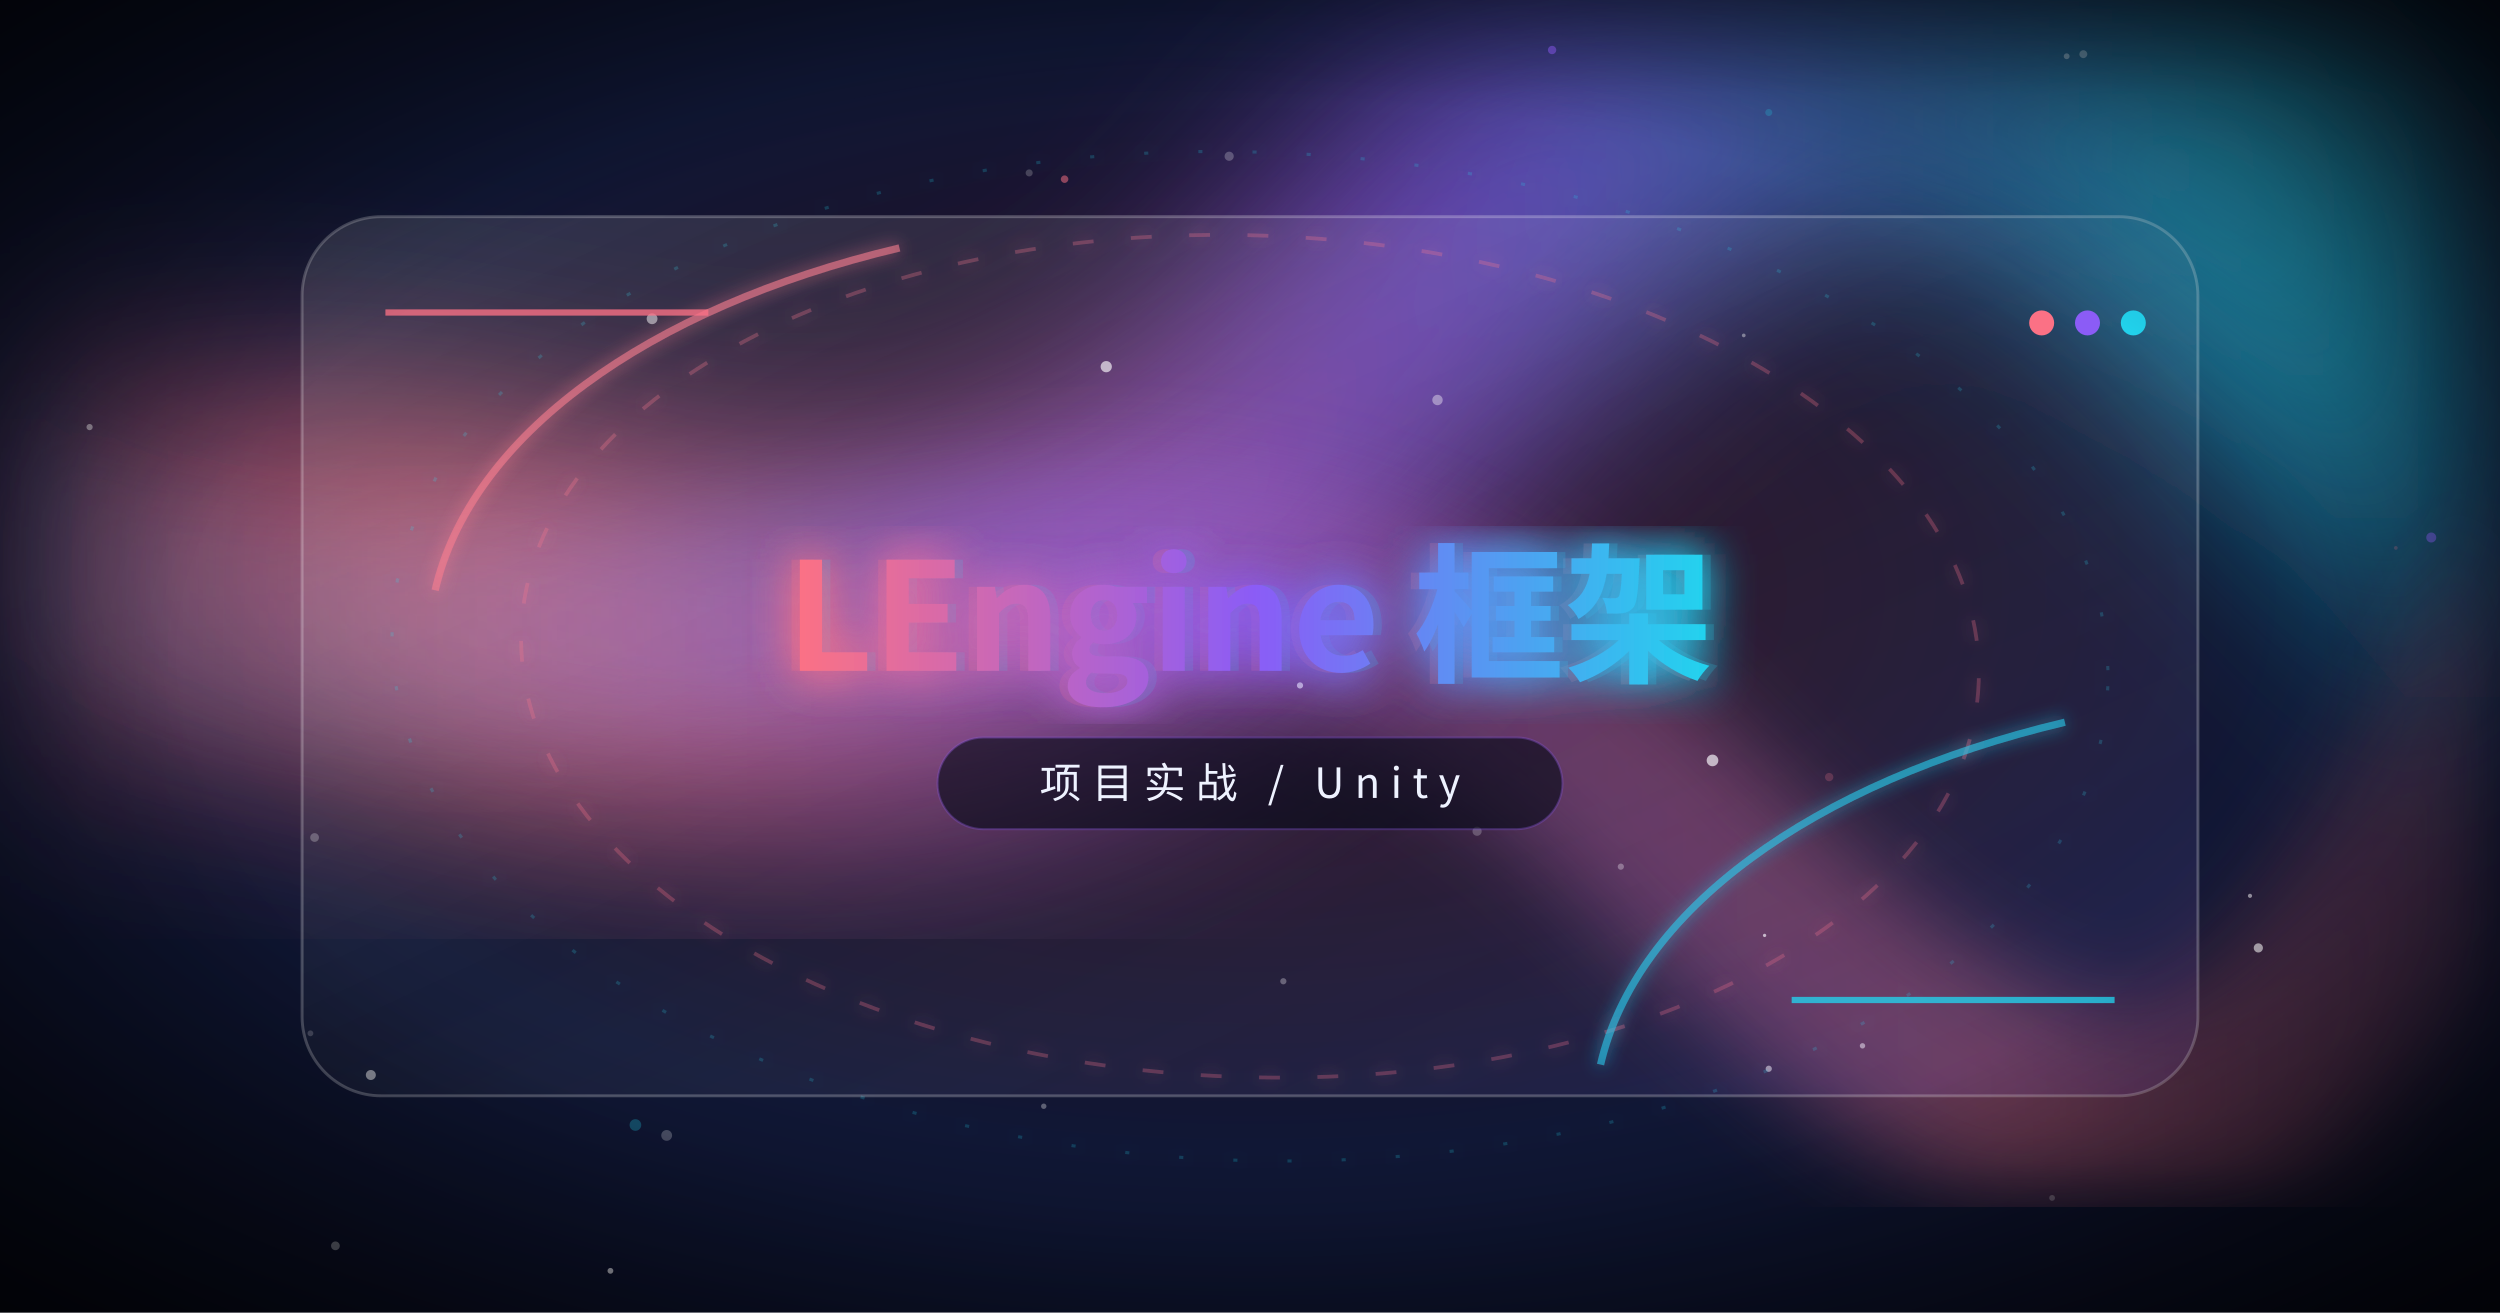
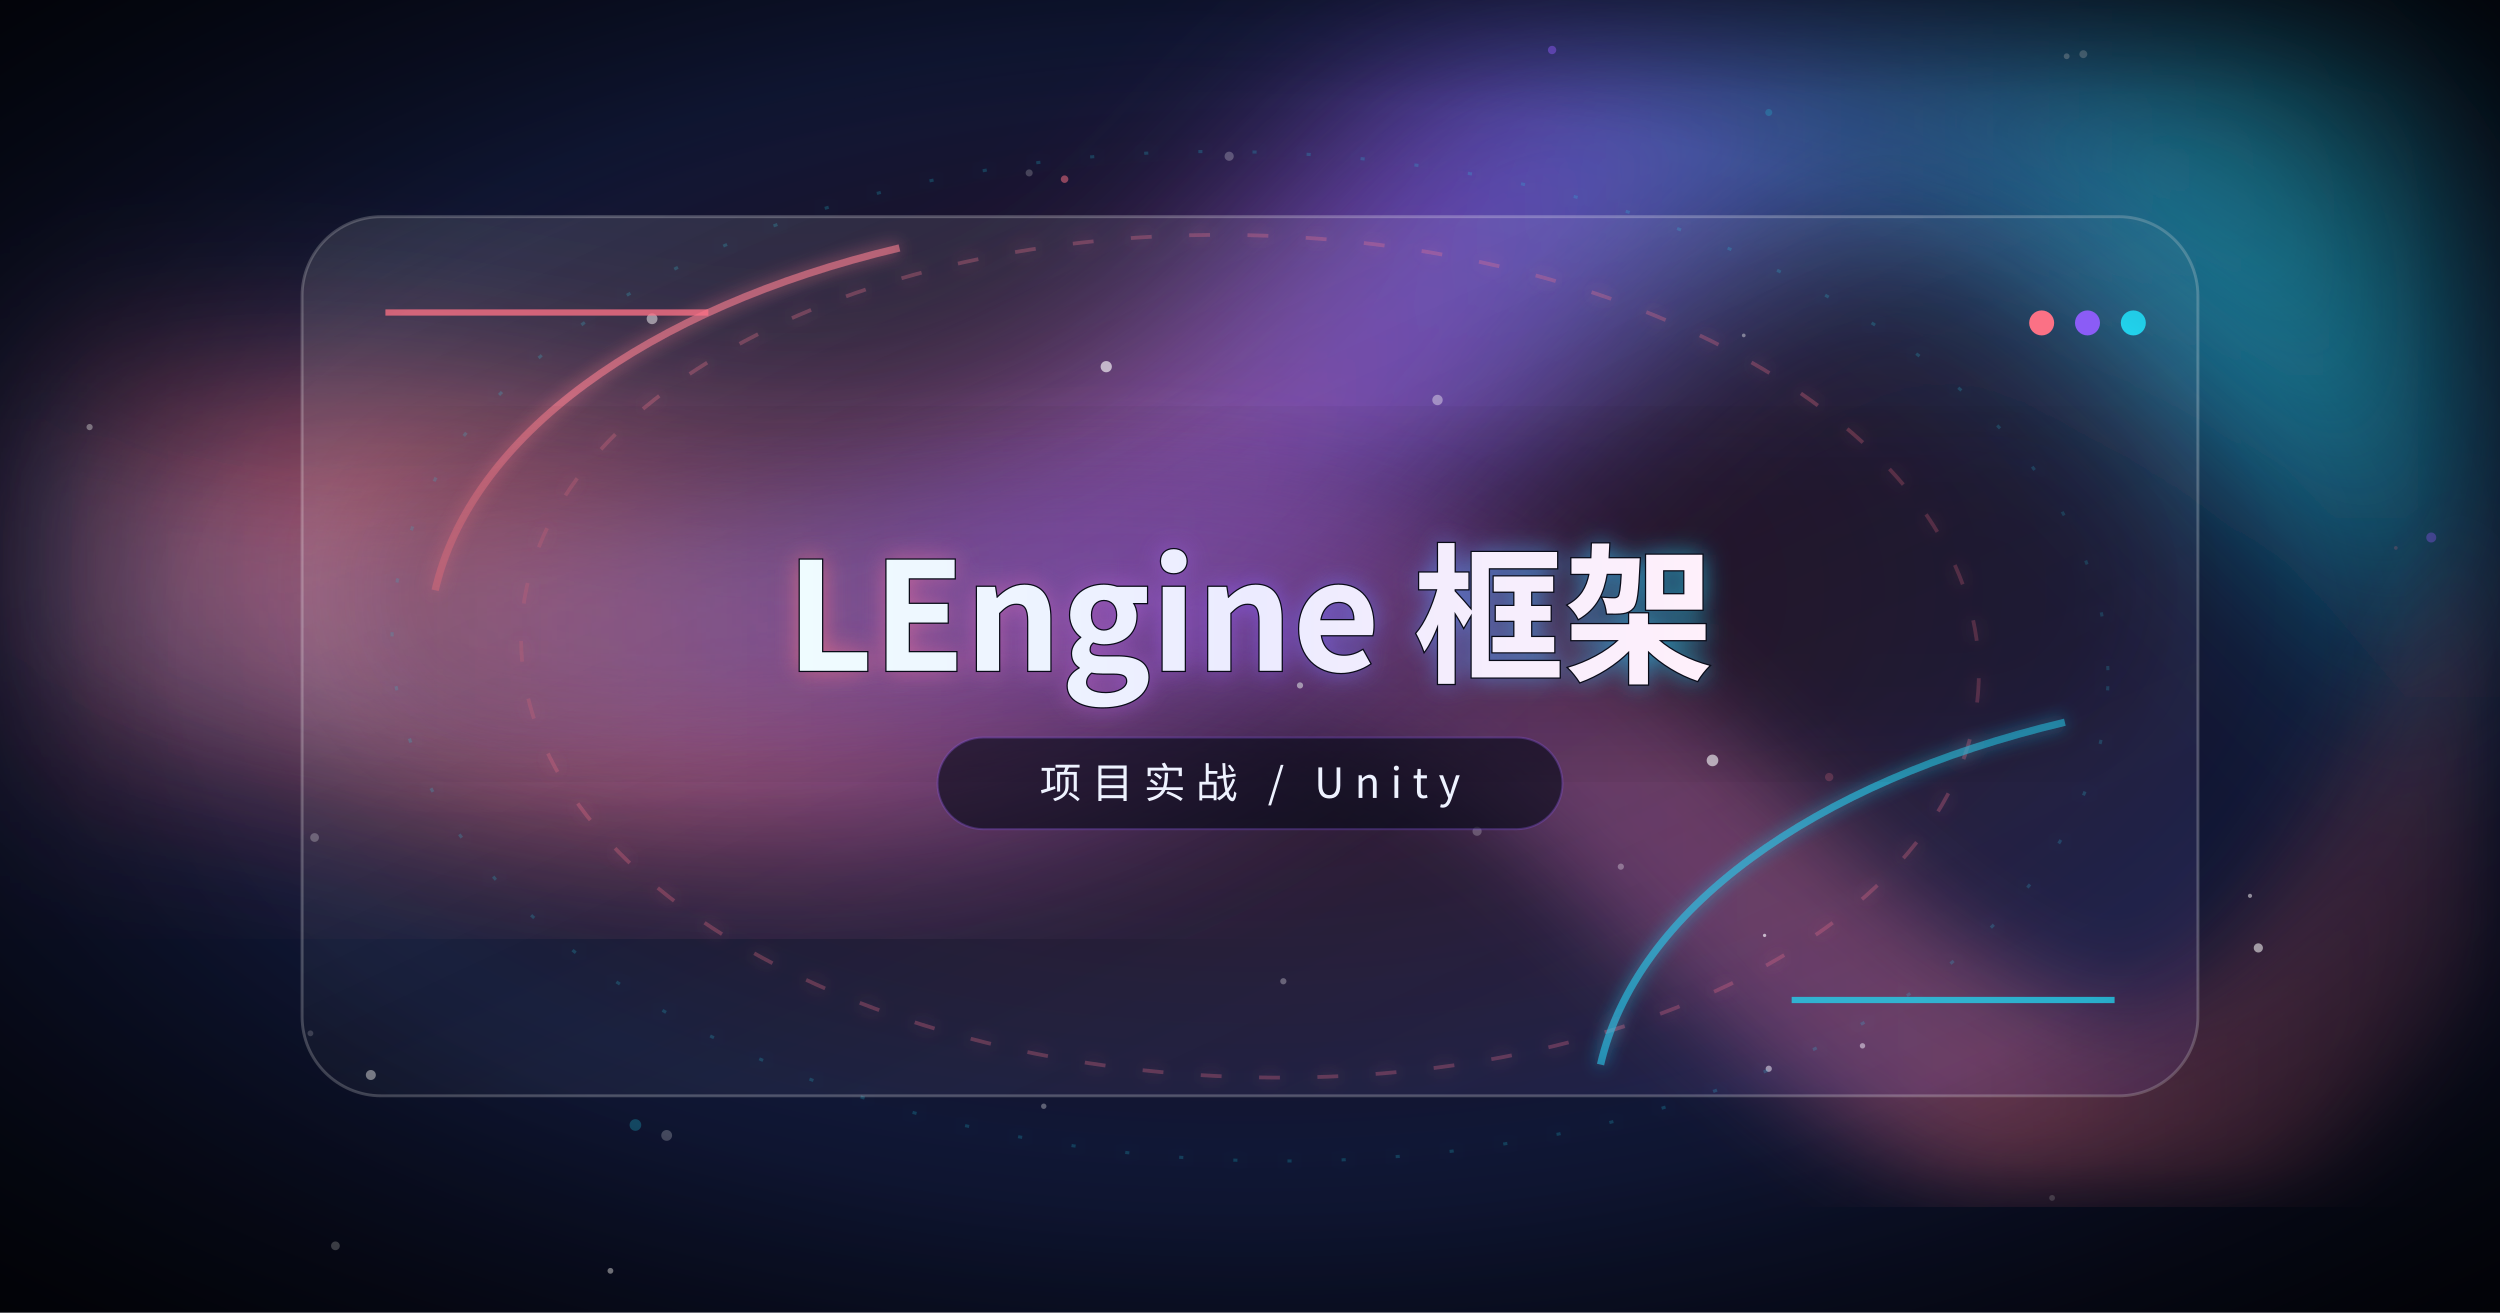
<svg xmlns="http://www.w3.org/2000/svg" width="1200" height="630" viewBox="0 0 1200 630">
  <defs>
    <radialGradient id="bg" cx="50%" cy="45%" r="82%">
      <stop stop-color="#2d0c1c" />
      <stop offset=".52" stop-color="#101735" />
      <stop offset="1" stop-color="#02030a" />
    </radialGradient>
    <linearGradient id="auroraA" x1="0" y1="0" x2="1" y2="0">
      <stop stop-color="#fb7185" stop-opacity="0" />
      <stop offset=".25" stop-color="#fb7185" stop-opacity=".82" />
      <stop offset=".56" stop-color="#8b5cf6" stop-opacity=".70" />
      <stop offset=".82" stop-color="#22d3ee" stop-opacity=".72" />
      <stop offset="1" stop-color="#22d3ee" stop-opacity="0" />
    </linearGradient>
    <linearGradient id="auroraB" x1="0" y1="0" x2="1" y2="0">
      <stop stop-color="#22d3ee" stop-opacity="0" />
      <stop offset=".42" stop-color="#8b5cf6" stop-opacity=".56" />
      <stop offset=".75" stop-color="#fb7185" stop-opacity=".58" />
      <stop offset="1" stop-color="#fb7185" stop-opacity="0" />
    </linearGradient>
-     <linearGradient id="titleGradient" x1="0" y1="0" x2="1" y2="0">
+     <linearGradient id="neonGradient" x1="0" y1="0" x2="1" y2="0">
      <stop stop-color="#fb7185" />
      <stop offset=".5" stop-color="#8b5cf6" />
      <stop offset="1" stop-color="#22d3ee" />
+     </linearGradient>
+     <linearGradient id="titleGradient" x1="0" y1="0" x2="1" y2="0">
+       <stop stop-color="#effcff" />
+       <stop offset=".5" stop-color="#ecebff" />
+       <stop offset="1" stop-color="#fff0fb" />
    </linearGradient>
    <linearGradient id="prismGradient" x1="0" y1="0" x2="1" y2="1">
      <stop stop-color="#fb7185" stop-opacity=".48" />
      <stop offset=".5" stop-color="#8b5cf6" stop-opacity=".10" />
      <stop offset="1" stop-color="#22d3ee" stop-opacity=".44" />
    </linearGradient>
    <linearGradient id="glassGradient" x1="0" y1="0" x2="1" y2="1">
      <stop stop-color="#fff" stop-opacity=".13" />
      <stop offset=".48" stop-color="#fff" stop-opacity=".035" />
      <stop offset="1" stop-color="#8b5cf6" stop-opacity=".12" />
    </linearGradient>
    <filter id="blur48">
      <feGaussianBlur stdDeviation="48" />
    </filter>
    <filter id="blur22">
      <feGaussianBlur stdDeviation="22" />
    </filter>
    <filter id="lineGlow">
      <feGaussianBlur stdDeviation="4" result="b" />
      <feMerge>
        <feMergeNode in="b" />
        <feMergeNode in="SourceGraphic" />
      </feMerge>
    </filter>
    <filter id="softGlow">
      <feGaussianBlur stdDeviation="3" result="b" />
      <feMerge>
        <feMergeNode in="b" />
        <feMergeNode in="SourceGraphic" />
      </feMerge>
    </filter>
-     <filter id="titleGlow">
-       <feGaussianBlur stdDeviation="11" result="b1" />
-       <feGaussianBlur stdDeviation="3" result="b2" />
-       <feMerge>
-         <feMergeNode in="b1" />
-         <feMergeNode in="b2" />
-         <feMergeNode in="SourceGraphic" />
-       </feMerge>
+     <filter id="titleGlow" x="-30%" y="-50%" width="160%" height="200%">
+       <feGaussianBlur stdDeviation="6" />
    </filter>
    <radialGradient id="vignette" cx="50%" cy="50%" r="73%">
      <stop offset=".58" stop-color="#000" stop-opacity="0" />
      <stop offset="1" stop-color="#000" stop-opacity=".70" />
    </radialGradient>
  </defs>
  <rect width="1200" height="630" fill="url(#bg)" />
  <path d="M-160 392 C100 70 360 520 660 171 S1060 90 1360 410" fill="none" stroke="url(#auroraA)" stroke-width="172" filter="url(#blur48)" opacity=".94" />
  <path d="M-100 169 C220 500 500 90 800 397 S1110 465 1320 140" fill="none" stroke="url(#auroraB)" stroke-width="105" filter="url(#blur22)" opacity=".64" />
  <circle cx="878" cy="373" r="2.0" fill="#fb7185" opacity="0.23" />
  <circle cx="149" cy="496" r="1.4" fill="#ffffff" opacity="0.19" />
  <circle cx="531" cy="176" r="2.7" fill="#ffffff" opacity="0.63" />
  <circle cx="320" cy="545" r="2.6" fill="#ffffff" opacity="0.23" />
  <circle cx="590" cy="75" r="2.2" fill="#ffffff" opacity="0.24" />
  <circle cx="849" cy="54" r="1.7" fill="#22d3ee" opacity="0.26" />
  <circle cx="313" cy="153" r="2.6" fill="#ffffff" opacity="0.49" />
  <circle cx="894" cy="502" r="1.3" fill="#ffffff" opacity="0.50" />
  <circle cx="1084" cy="455" r="2.2" fill="#ffffff" opacity="0.60" />
  <circle cx="992" cy="27" r="1.4" fill="#ffffff" opacity="0.32" />
  <circle cx="745" cy="24" r="2.0" fill="#8b5cf6" opacity="0.59" />
  <circle cx="1080" cy="430" r="1.0" fill="#ffffff" opacity="0.51" />
  <circle cx="709" cy="399" r="2.2" fill="#ffffff" opacity="0.23" />
  <circle cx="624" cy="329" r="1.5" fill="#ffffff" opacity="0.63" />
  <circle cx="1000" cy="26" r="1.9" fill="#ffffff" opacity="0.30" />
  <circle cx="1150" cy="263" r="0.9" fill="#fb7185" opacity="0.22" />
  <circle cx="822" cy="365" r="2.8" fill="#ffffff" opacity="0.66" />
  <circle cx="985" cy="575" r="1.4" fill="#ffffff" opacity="0.21" />
  <circle cx="178" cy="516" r="2.4" fill="#ffffff" opacity="0.48" />
  <circle cx="43" cy="205" r="1.5" fill="#ffffff" opacity="0.43" />
  <circle cx="305" cy="540" r="2.8" fill="#22d3ee" opacity="0.27" />
  <circle cx="616" cy="471" r="1.5" fill="#ffffff" opacity="0.31" />
  <circle cx="778" cy="416" r="1.5" fill="#ffffff" opacity="0.32" />
  <circle cx="837" cy="161" r="0.9" fill="#ffffff" opacity="0.39" />
  <circle cx="151" cy="402" r="2.1" fill="#ffffff" opacity="0.25" />
  <circle cx="1167" cy="258" r="2.4" fill="#8b5cf6" opacity="0.44" />
  <circle cx="501" cy="531" r="1.3" fill="#ffffff" opacity="0.32" />
  <circle cx="494" cy="83" r="1.7" fill="#ffffff" opacity="0.20" />
  <circle cx="690" cy="192" r="2.5" fill="#ffffff" opacity="0.39" />
  <circle cx="849" cy="513" r="1.5" fill="#ffffff" opacity="0.51" />
  <circle cx="511" cy="86" r="1.8" fill="#fb7185" opacity="0.51" />
  <circle cx="847" cy="449" r="0.8" fill="#ffffff" opacity="0.66" />
  <circle cx="293" cy="610" r="1.4" fill="#ffffff" opacity="0.55" />
  <circle cx="161" cy="598" r="2.1" fill="#ffffff" opacity="0.33" />
  <g transform="translate(600 315) rotate(2)" fill="none" filter="url(#lineGlow)">
    <ellipse rx="350" ry="202" stroke="#fb7185" stroke-opacity=".28" stroke-width="1.8" stroke-dasharray="10 18" />
    <ellipse rx="412" ry="242" stroke="#22d3ee" stroke-opacity=".20" stroke-width="1.5" stroke-dasharray="2 24" />
    <path d="M-392 -18 A395 218 0 0 1 -175 -190" stroke="#fb7185" stroke-width="3.5" opacity=".58" />
    <path d="M175 190 A395 218 0 0 1 392 18" stroke="#22d3ee" stroke-width="3.5" opacity=".58" />
  </g>
  <g>
    <rect x="145" y="104" width="910" height="422" rx="38" fill="url(#glassGradient)" stroke="#ffffff" stroke-opacity=".24" stroke-width="1.4" />
    <path d="M185 150 H340" stroke="#fb7185" stroke-width="3" opacity=".78" />
    <path d="M860 480 H1015" stroke="#22d3ee" stroke-width="3" opacity=".78" />
    <circle cx="980" cy="155" r="6" fill="#fb7185" />
    <circle cx="1002" cy="155" r="6" fill="#8b5cf6" />
    <circle cx="1024" cy="155" r="6" fill="#22d3ee" />
  </g>
-   <text x="596" y="322" font-family="'PingFang SC','Microsoft YaHei','Noto Sans CJK SC',sans-serif" font-size="72" font-weight="900" fill="#fb7185" opacity=".22" text-anchor="middle">LEngine 框架</text>
-   <text x="604" y="322" font-family="'PingFang SC','Microsoft YaHei','Noto Sans CJK SC',sans-serif" font-size="72" font-weight="900" fill="#22d3ee" opacity=".20" text-anchor="middle">LEngine 框架</text>
-   <text x="600" y="322" font-family="'PingFang SC','Microsoft YaHei','Noto Sans CJK SC',sans-serif" font-size="72" font-weight="900" fill="url(#titleGradient)" text-anchor="middle" filter="url(#titleGlow)">LEngine 框架</text>
+   <rect x="170" y="210" width="860" height="150" rx="75" fill="#02040c" opacity=".18" filter="url(#blur22)" />
+   <text x="600" y="322" font-family="'PingFang SC','Microsoft YaHei','Noto Sans CJK SC',sans-serif" font-size="72" font-weight="900" fill="url(#neonGradient)" opacity=".72" text-anchor="middle" filter="url(#titleGlow)">LEngine 框架</text>
+   <text x="600" y="322" font-family="'PingFang SC','Microsoft YaHei','Noto Sans CJK SC',sans-serif" font-size="72" font-weight="900" fill="url(#titleGradient)" stroke="#090b18" stroke-width="1.2" paint-order="stroke" text-anchor="middle">LEngine 框架</text>
  <rect x="450" y="354" width="300" height="44" rx="22" fill="#070a18" opacity=".64" stroke="#8b5cf6" stroke-opacity=".42" />
  <text x="600" y="383" font-family="'PingFang SC','Microsoft YaHei','Noto Sans CJK SC',sans-serif" font-size="20" fill="#eef2ff" text-anchor="middle" letter-spacing="5">项目实战 / Unity</text>
  <rect width="1200" height="630" fill="url(#vignette)" pointer-events="none" />
</svg>
